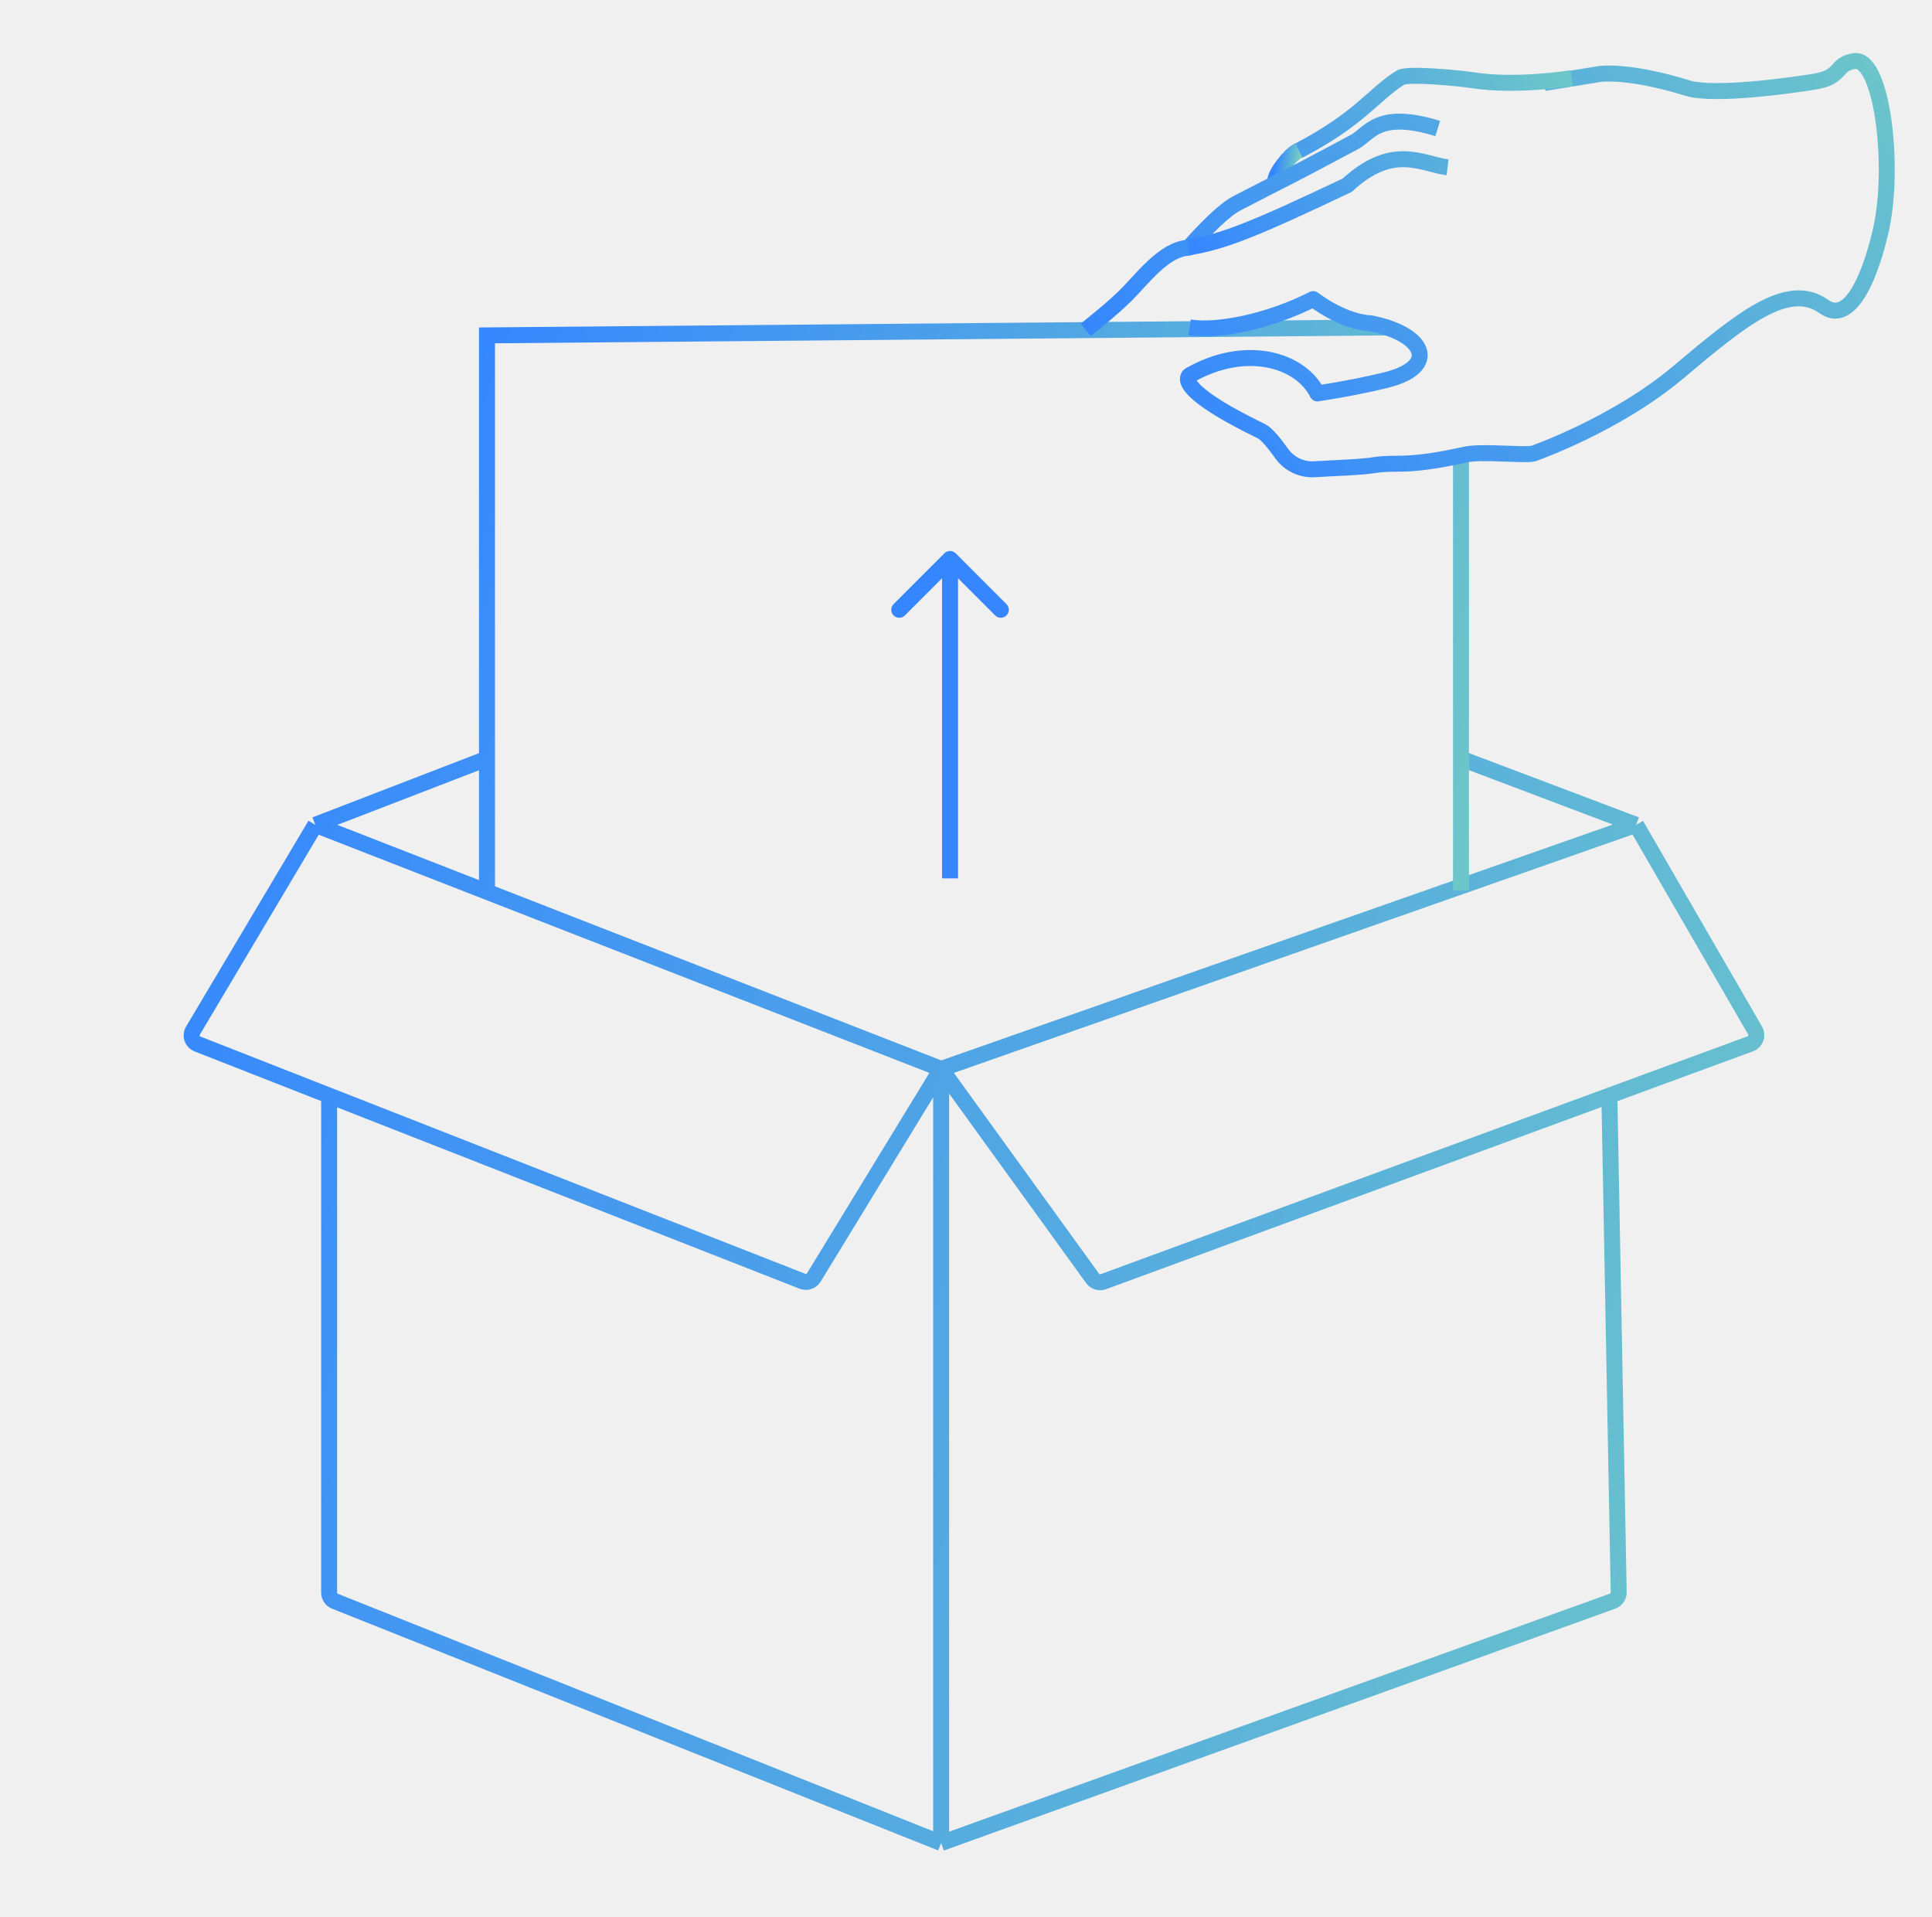
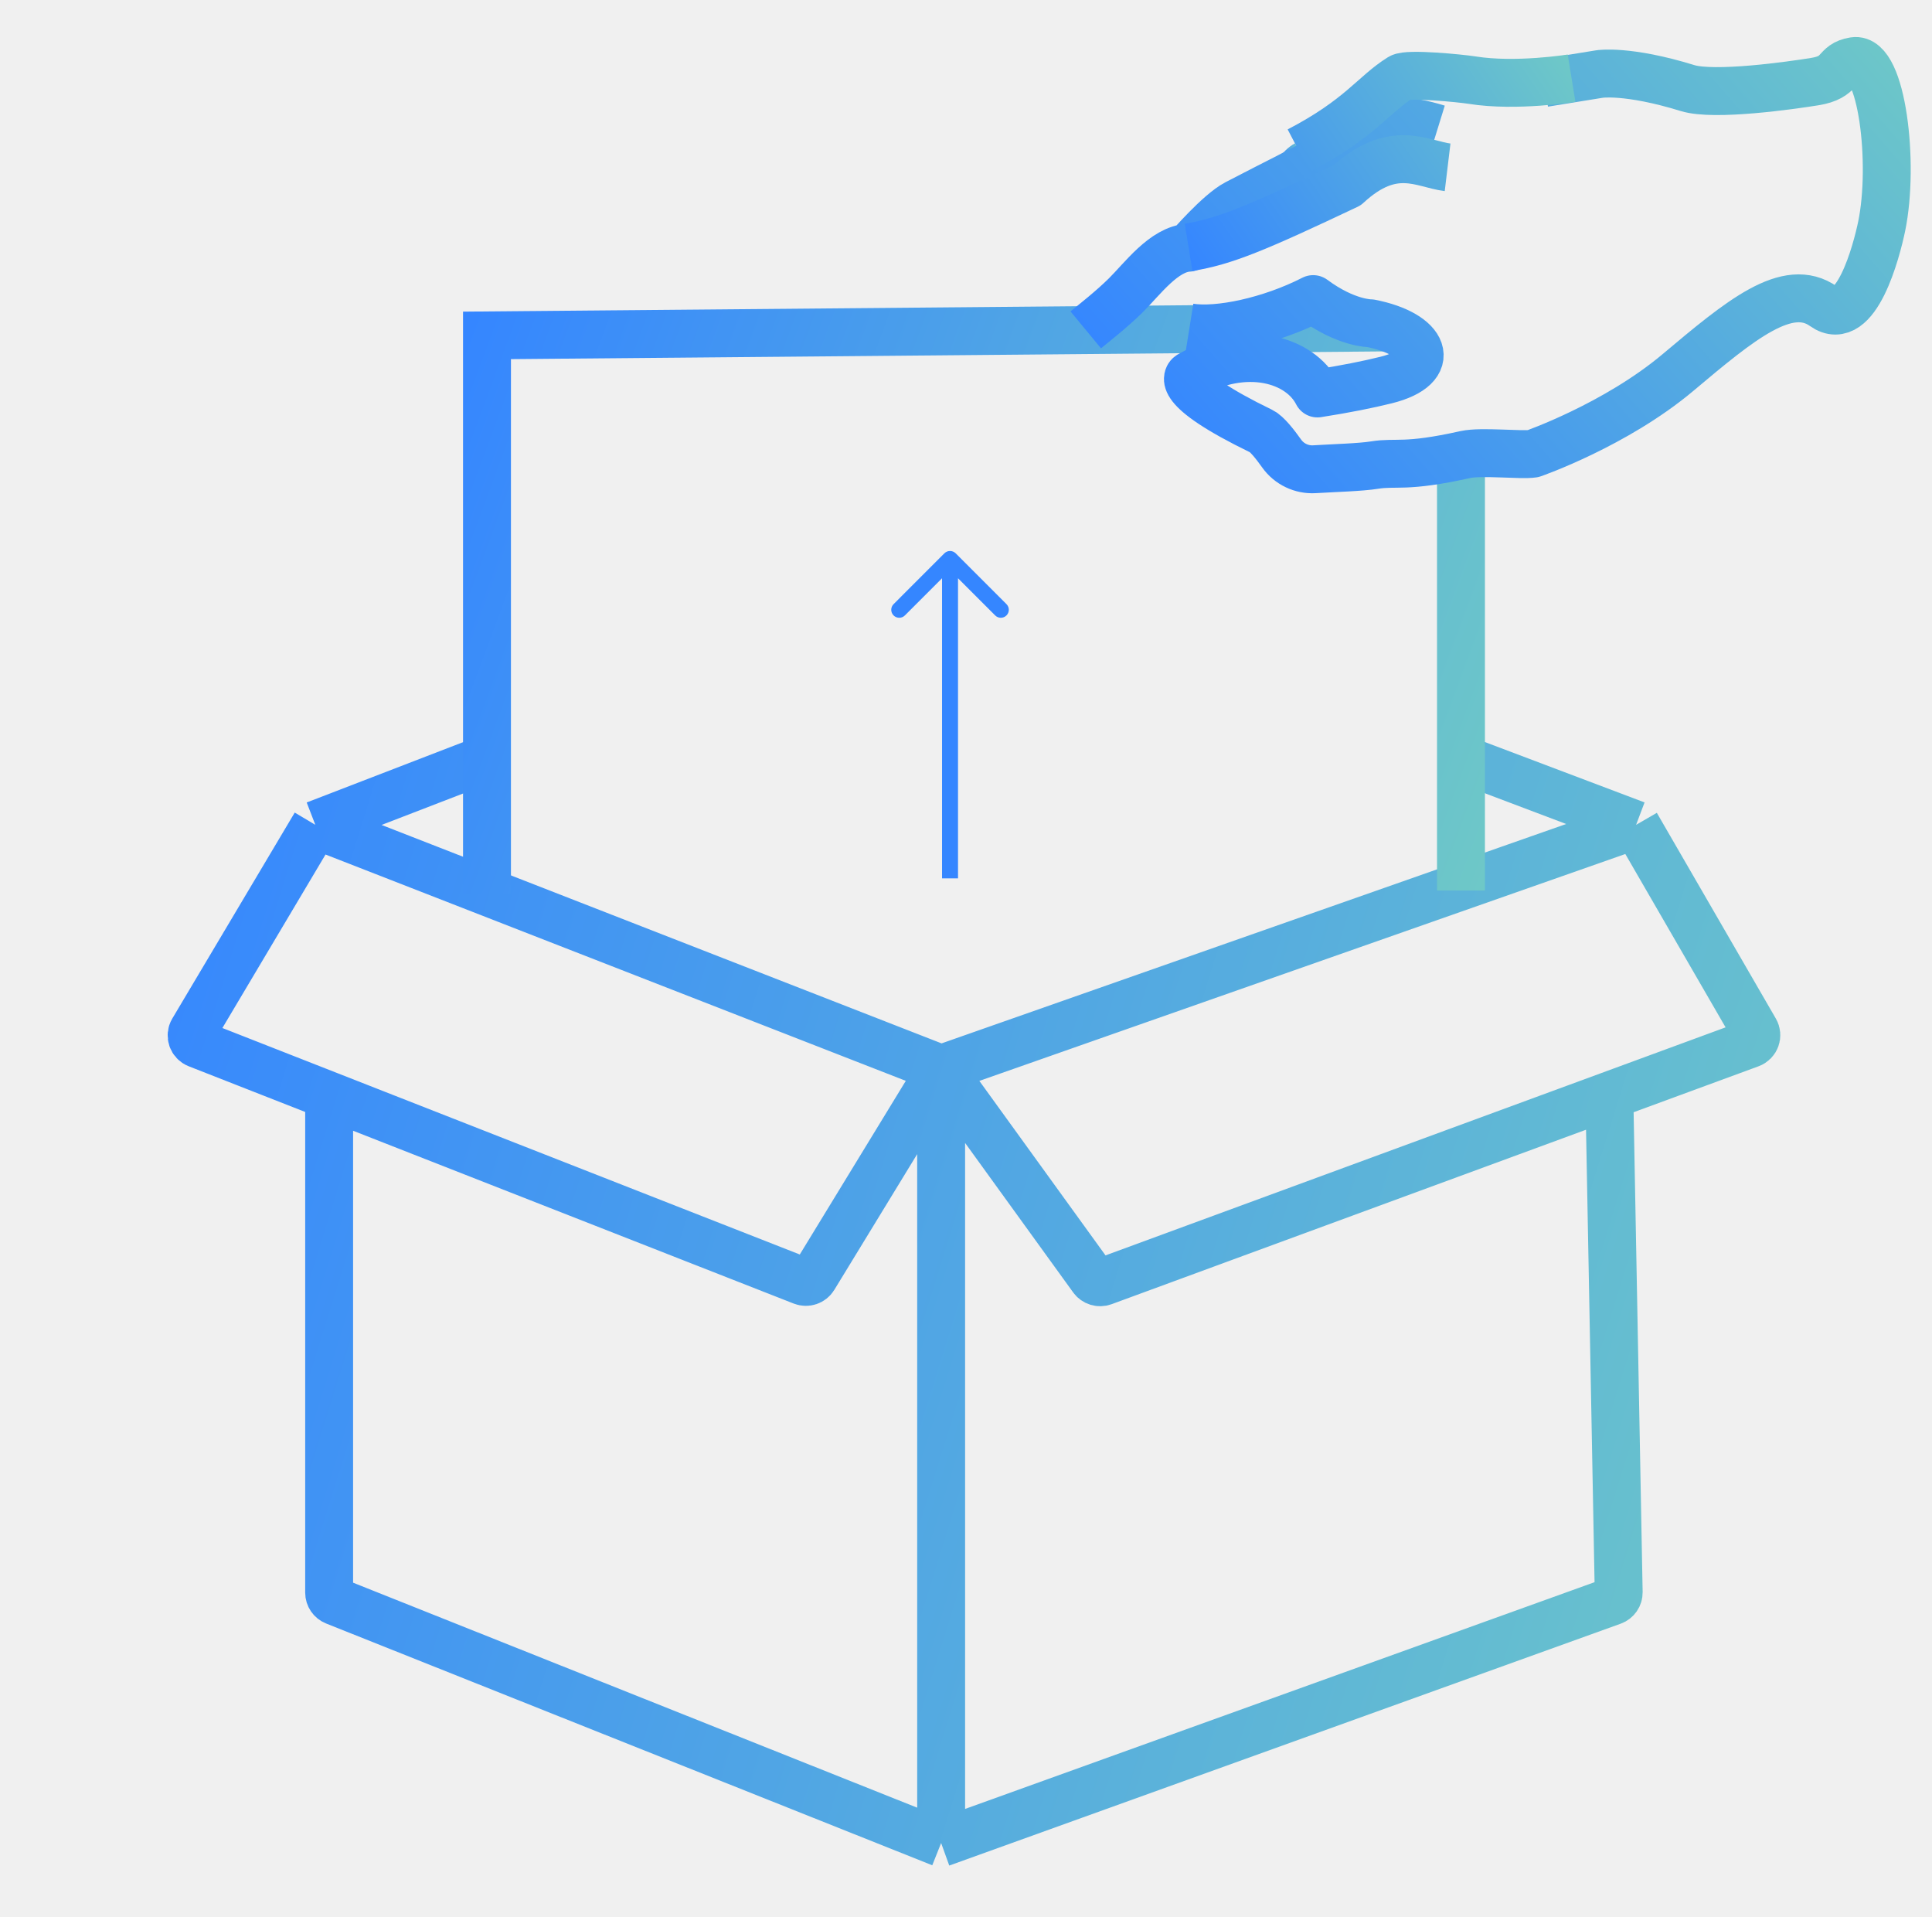
<svg xmlns="http://www.w3.org/2000/svg" width="121" height="120" viewBox="0 0 121 120" fill="none">
  <g clip-path="url(#clip0_3648_51669)">
-     <path d="M19.748 51.646L58.943 66.93M19.748 51.646L12.081 64.54C11.899 64.845 12.036 65.238 12.368 65.368L20.614 68.602M19.748 51.646L30.5 47.5M102.468 51.646L109.923 64.531C110.102 64.84 109.957 65.233 109.62 65.357L100.793 68.602M102.468 51.646L58.943 66.93M102.468 51.646L91.5 47.5M58.943 66.93L68.428 80.046C68.581 80.258 68.859 80.343 69.106 80.252L100.793 68.602M58.943 66.93L50.969 79.988C50.822 80.228 50.52 80.329 50.255 80.225L20.614 68.602M58.943 66.93V115.4M20.614 68.602V99.726C20.614 99.961 20.759 100.173 20.979 100.261L58.943 115.4M100.793 68.602L101.378 99.704C101.382 99.949 101.228 100.172 100.994 100.256L58.943 115.4" stroke="url(#paint0_linear_3648_51669)" />
-     <path d="M87 20.5L30.5 21V56M91.5 55.76V28.5" stroke="url(#paint1_linear_3648_51669)" />
+     <path d="M19.748 51.646L58.943 66.93M19.748 51.646L12.081 64.54C11.899 64.845 12.036 65.238 12.368 65.368L20.614 68.602M19.748 51.646L30.5 47.5M102.468 51.646L109.923 64.531C110.102 64.84 109.957 65.233 109.62 65.357L100.793 68.602M102.468 51.646L58.943 66.93M102.468 51.646L91.5 47.5M58.943 66.93L68.428 80.046C68.581 80.258 68.859 80.343 69.106 80.252L100.793 68.602M58.943 66.93L50.969 79.988C50.822 80.228 50.52 80.329 50.255 80.225L20.614 68.602M58.943 66.93V115.4M20.614 68.602V99.726C20.614 99.961 20.759 100.173 20.979 100.261L58.943 115.4M100.793 68.602L101.378 99.704C101.382 99.949 101.228 100.172 100.994 100.256L58.943 115.4" stroke="url(#paint0_linear_3648_51669)" stroke-width="3" />
+     <path d="M87 20.5L30.5 21V56M91.5 55.76V28.5" stroke="url(#paint1_linear_3648_51669)" stroke-width="3" />
    <path d="M81.335 9.419C81.019 9.584 80.706 9.902 80.42 10.272C79.709 11.19 79.888 11.424 79.888 11.424" stroke="url(#paint2_linear_3648_51669)" stroke-miterlimit="10" stroke-linejoin="round" />
-     <path d="M96.708 5.197L100.185 4.634C100.185 4.634 101.923 4.353 105.688 5.514C107.372 6.034 112.192 5.347 113.655 5.11C115.393 4.829 114.889 4.025 116.118 3.826C117.856 3.545 118.664 10.221 117.847 14.174C117.533 15.691 116.248 20.632 114.221 19.188C111.956 17.575 109.006 20.033 105.093 23.323C101.179 26.613 96.013 28.406 96.013 28.406C95.287 28.523 92.774 28.239 91.774 28.462C87.985 29.307 87.456 28.899 86.08 29.122C85.222 29.261 83.62 29.302 82.32 29.381C81.518 29.43 80.735 29.054 80.272 28.401C79.852 27.809 79.341 27.165 79 27C73.31 24.239 74.5 23.5 74.5 23.5C78 21.5 81.427 22.498 82.512 24.636C84.275 24.36 85.683 24.076 86.808 23.797C90.183 22.957 89.243 20.903 85.832 20.242V20.242C85.832 20.242 84.319 20.263 82.243 18.728C79.544 20.109 76.292 20.787 74.5 20.5M68 20.655C68.5 20.242 69.617 19.372 70.5 18.5C71.535 17.478 72.896 15.587 74.451 15.509C74.451 15.509 76.337 13.319 77.438 12.744C80.487 11.155 80.123 11.412 84.828 8.891C85.783 8.38 86.278 6.885 90.043 8.047" stroke="url(#paint3_linear_3648_51669)" stroke-miterlimit="10" stroke-linejoin="round" />
-     <path d="M74.441 15.487C76.705 15.12 78.649 14.306 84.377 11.597C87.245 8.942 89.084 10.286 90.662 10.476M98.426 4.895C98.426 4.895 94.951 5.458 92.201 5.018C91.487 4.904 88.171 4.575 87.713 4.859C86.037 5.899 85.207 7.416 81.339 9.433" stroke="url(#paint4_linear_3648_51669)" stroke-miterlimit="10" stroke-linejoin="round" />
+     <path d="M96.708 5.197L100.185 4.634C100.185 4.634 101.923 4.353 105.688 5.514C107.372 6.034 112.192 5.347 113.655 5.11C115.393 4.829 114.889 4.025 116.118 3.826C117.856 3.545 118.664 10.221 117.847 14.174C117.533 15.691 116.248 20.632 114.221 19.188C111.956 17.575 109.006 20.033 105.093 23.323C101.179 26.613 96.013 28.406 96.013 28.406C95.287 28.523 92.774 28.239 91.774 28.462C87.985 29.307 87.456 28.899 86.08 29.122C85.222 29.261 83.62 29.302 82.32 29.381C81.518 29.43 80.735 29.054 80.272 28.401C79.852 27.809 79.341 27.165 79 27C73.31 24.239 74.5 23.5 74.5 23.5C78 21.5 81.427 22.498 82.512 24.636C84.275 24.36 85.683 24.076 86.808 23.797C90.183 22.957 89.243 20.903 85.832 20.242V20.242C85.832 20.242 84.319 20.263 82.243 18.728C79.544 20.109 76.292 20.787 74.5 20.5M68 20.655C68.5 20.242 69.617 19.372 70.5 18.5C71.535 17.478 72.896 15.587 74.451 15.509C74.451 15.509 76.337 13.319 77.438 12.744C80.487 11.155 80.123 11.412 84.828 8.891C85.783 8.38 86.278 6.885 90.043 8.047" stroke="url(#paint3_linear_3648_51669)" stroke-miterlimit="10" stroke-linejoin="round" stroke-width="3" />
+     <path d="M74.441 15.487C76.705 15.12 78.649 14.306 84.377 11.597C87.245 8.942 89.084 10.286 90.662 10.476M98.426 4.895C98.426 4.895 94.951 5.458 92.201 5.018C91.487 4.904 88.171 4.575 87.713 4.859C86.037 5.899 85.207 7.416 81.339 9.433" stroke="url(#paint4_linear_3648_51669)" stroke-miterlimit="10" stroke-linejoin="round" stroke-width="3" />
    <path d="M59.854 34.646C59.658 34.451 59.342 34.451 59.146 34.646L55.965 37.828C55.769 38.024 55.769 38.34 55.965 38.535C56.16 38.731 56.476 38.731 56.672 38.535L59.5 35.707L62.328 38.535C62.524 38.731 62.84 38.731 63.035 38.535C63.231 38.34 63.231 38.024 63.035 37.828L59.854 34.646ZM60 55L60 35L59 35L59 55L60 55Z" fill="#3586FF" />
  </g>
  <defs>
    <linearGradient id="paint0_linear_3648_51669" x1="12" y1="40.831" x2="165.303" y2="88.549" gradientUnits="userSpaceOnUse">
      <stop stop-color="#3586FF" />
      <stop offset="1" stop-color="#83E0B3" />
    </linearGradient>
    <linearGradient id="paint1_linear_3648_51669" x1="30.5" y1="17.013" x2="122.53" y2="51.117" gradientUnits="userSpaceOnUse">
      <stop stop-color="#3586FF" />
      <stop offset="1" stop-color="#83E0B3" />
    </linearGradient>
    <linearGradient id="paint2_linear_3648_51669" x1="79.668" y1="11.267" x2="81.417" y2="11.606" gradientUnits="userSpaceOnUse">
      <stop stop-color="#3586FF" />
      <stop offset="1" stop-color="#83E0B3" />
    </linearGradient>
    <linearGradient id="paint3_linear_3648_51669" x1="64.971" y1="18.498" x2="117.632" y2="-27.479" gradientUnits="userSpaceOnUse">
      <stop stop-color="#3586FF" />
      <stop offset="1" stop-color="#83E0B3" />
    </linearGradient>
    <linearGradient id="paint4_linear_3648_51669" x1="73.383" y1="14.733" x2="103.436" y2="-5.784" gradientUnits="userSpaceOnUse">
      <stop stop-color="#3586FF" />
      <stop offset="1" stop-color="#83E0B3" />
    </linearGradient>
    <clipPath id="clip0_3648_51669">
      <rect width="120" height="120" fill="white" transform="translate(0.5)" />
    </clipPath>
  </defs>
</svg>
